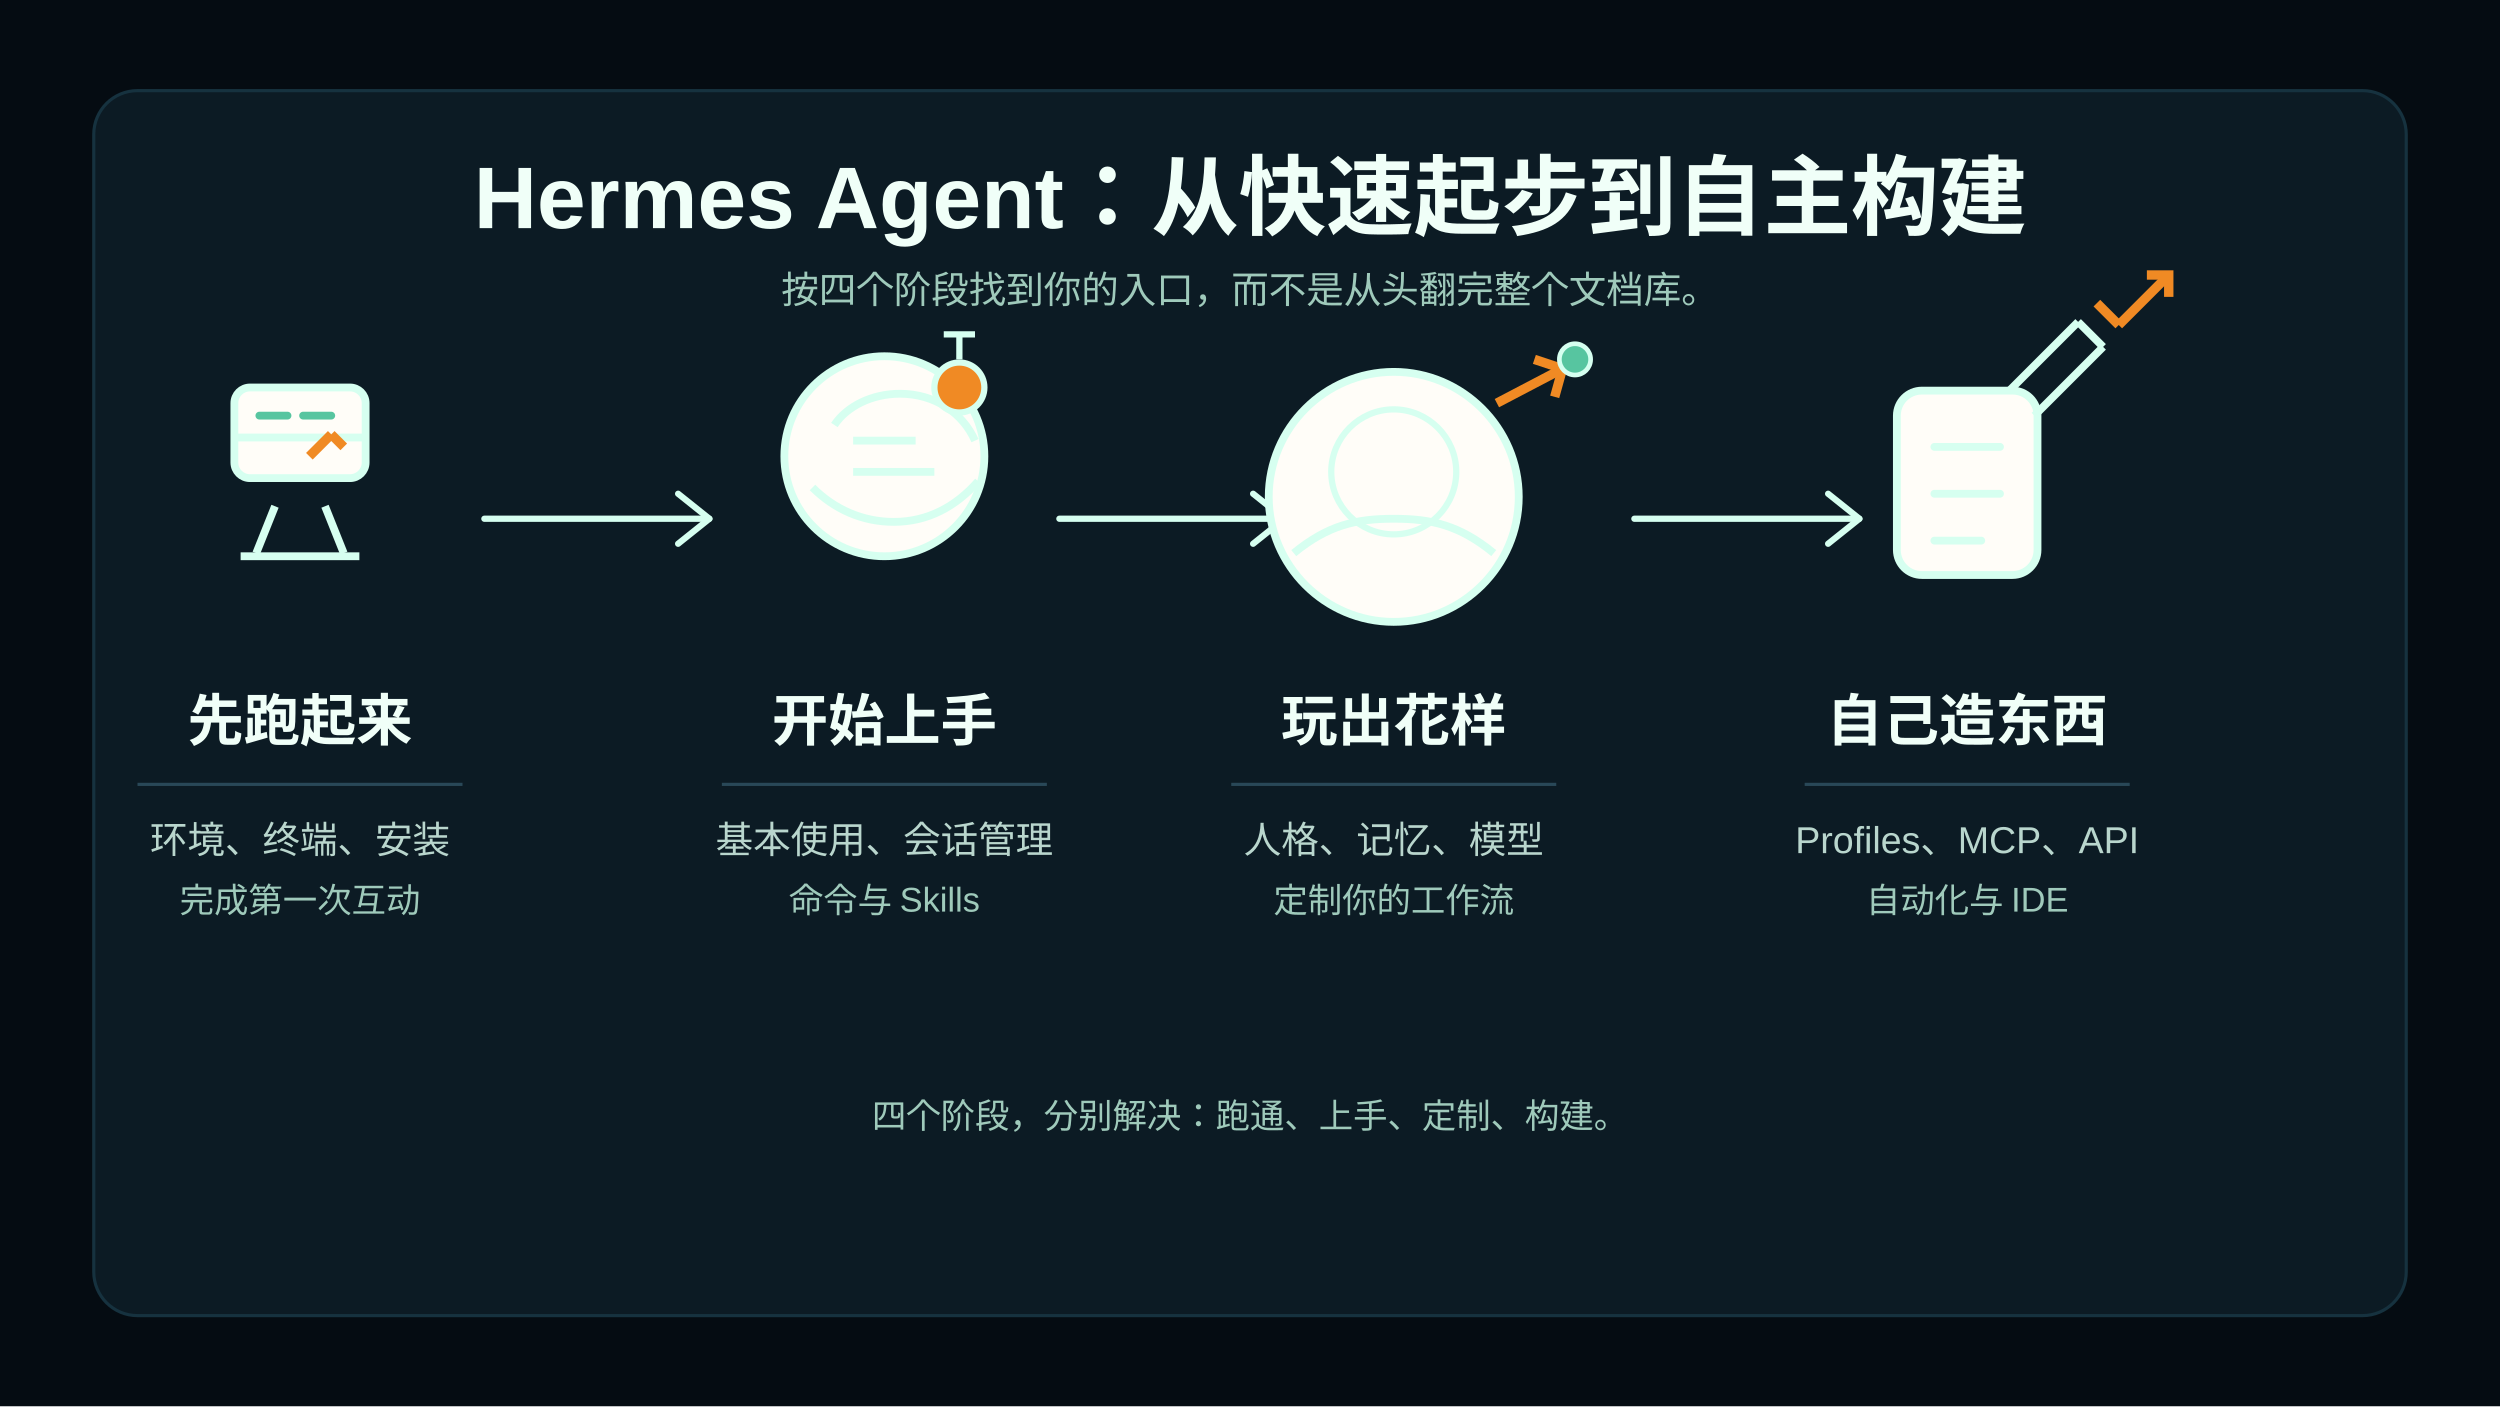
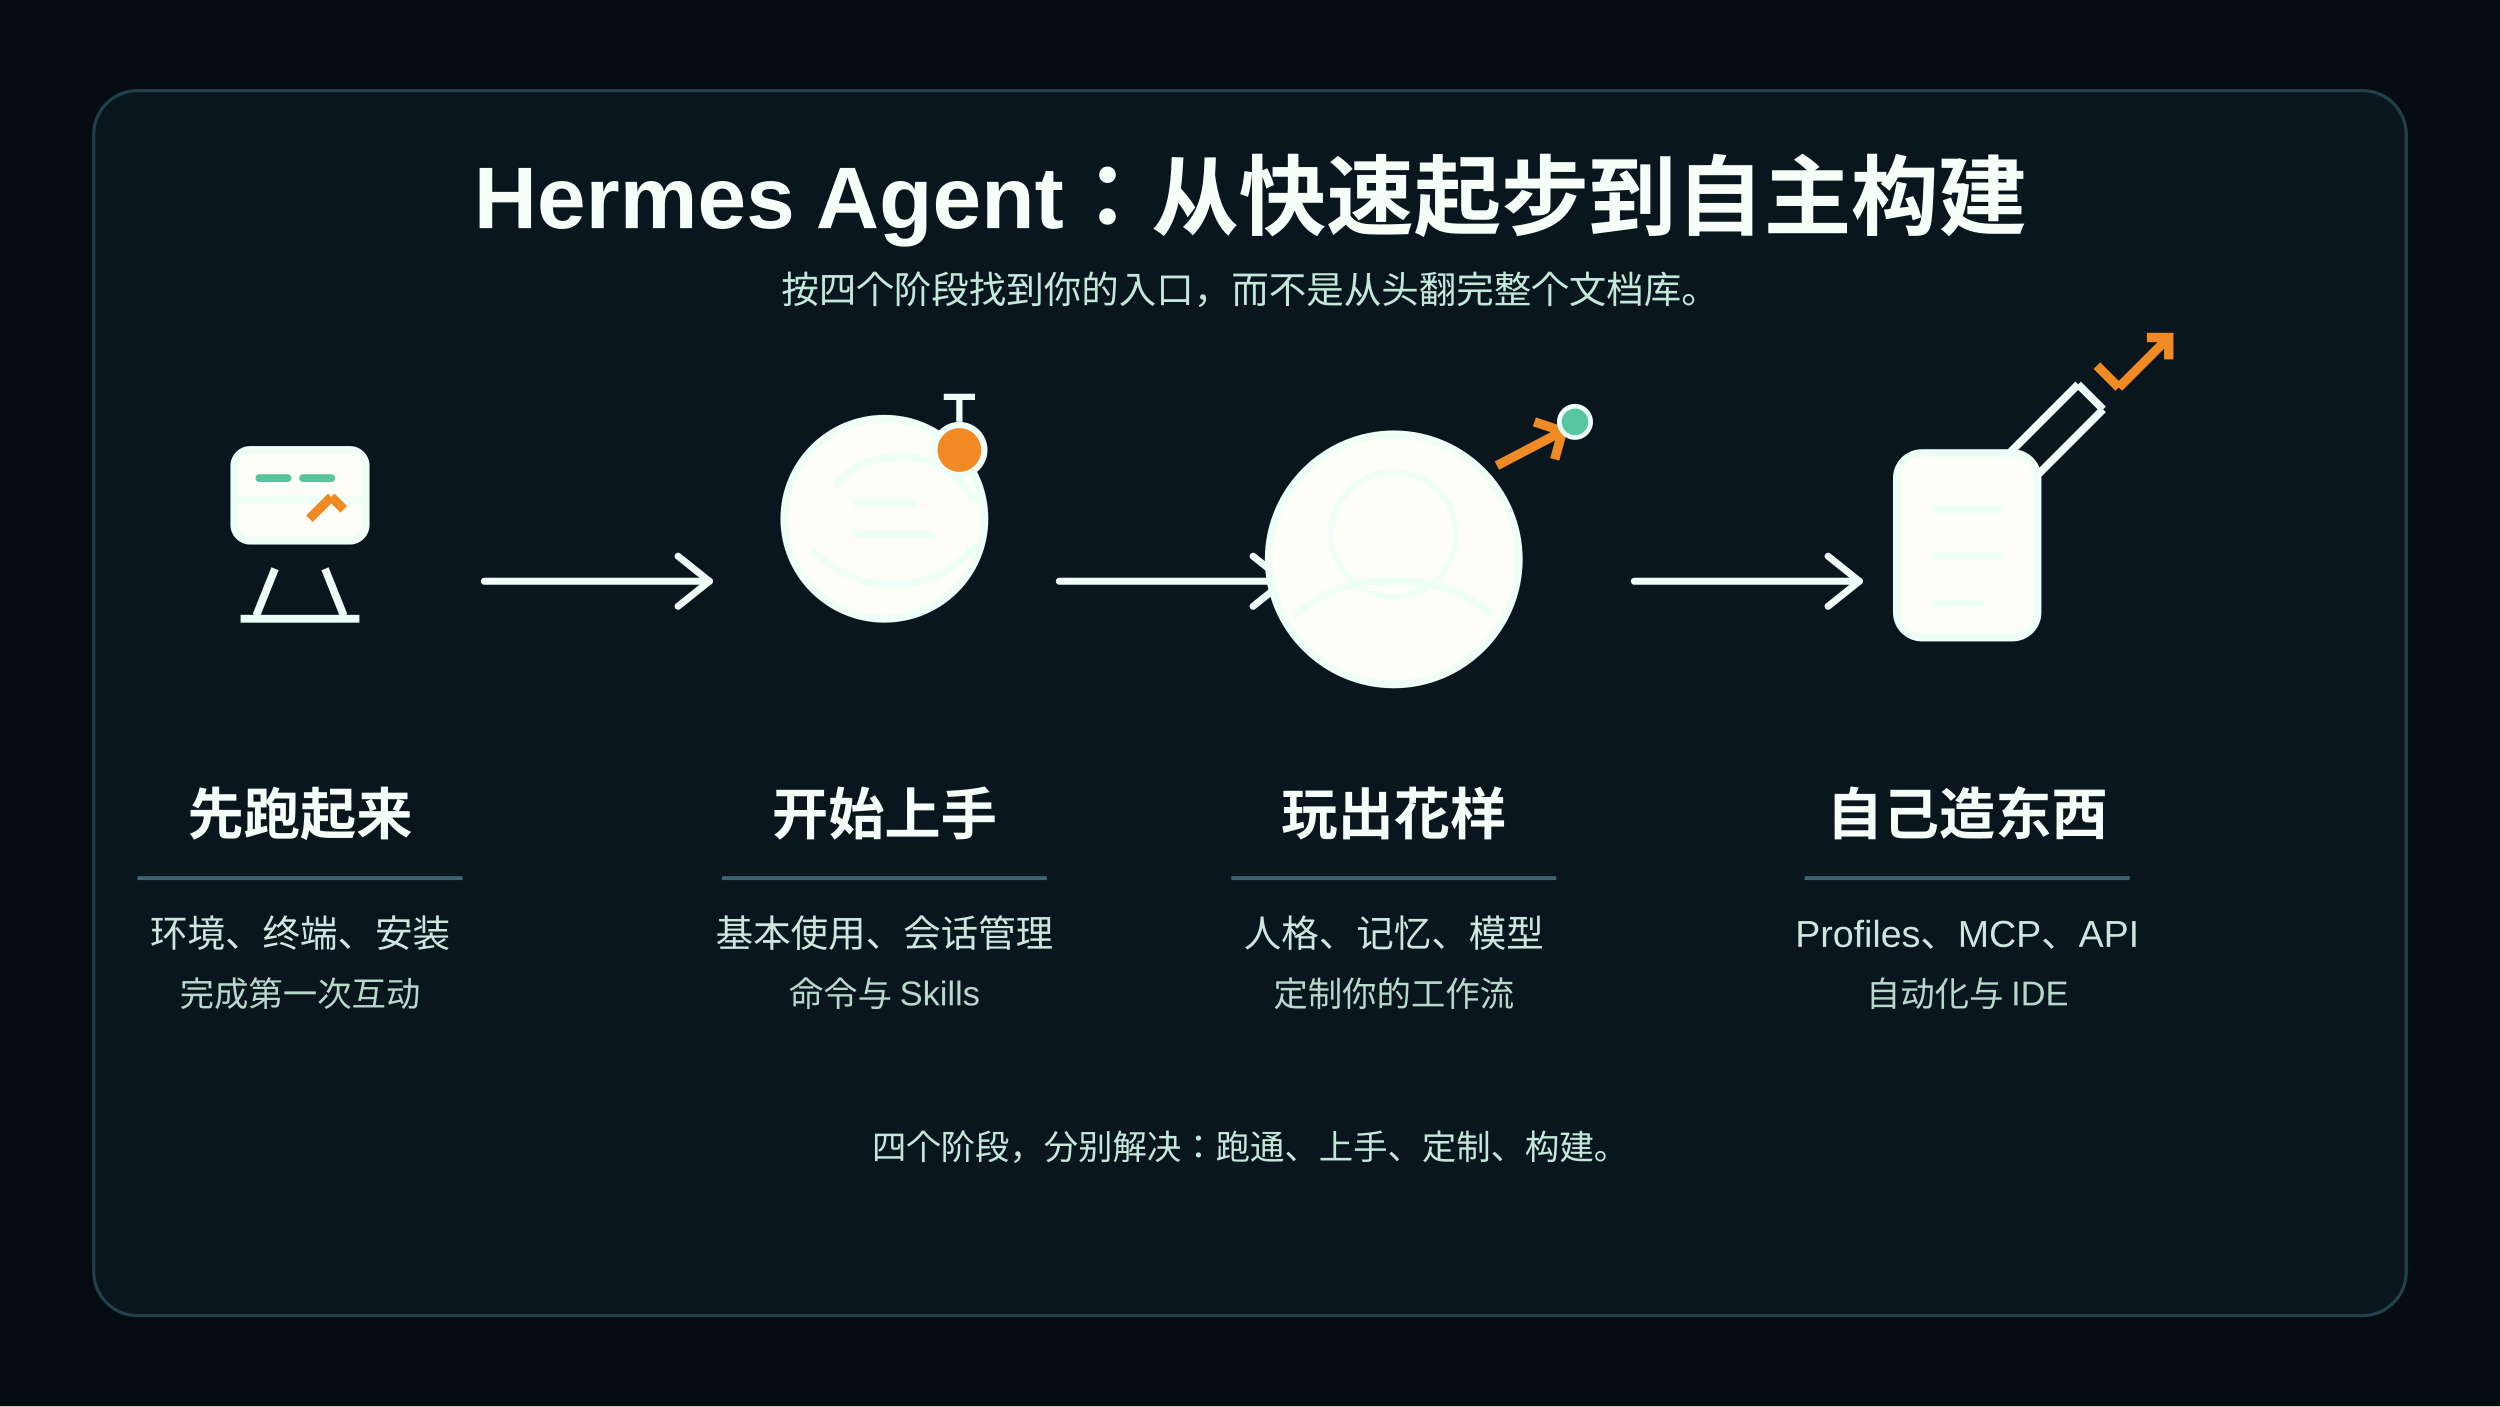
<svg xmlns="http://www.w3.org/2000/svg" width="1600" height="900" viewBox="0 0 1600 900" fill="none">
  <rect width="1600" height="900" fill="#050C12" />
-   <rect x="60" y="58" width="1480" height="784" rx="28" fill="#0C1B24" stroke="#16323F" stroke-width="2" />
-   <text x="800" y="146" text-anchor="middle" fill="#F0FFF8" font-size="56" font-family="Arial, PingFang SC, Microsoft YaHei, sans-serif" font-weight="700">Hermes Agent：从快速起步到自主构建</text>
-   <text x="800" y="194" text-anchor="middle" fill="#9FCABB" font-size="24" font-family="Arial, PingFang SC, Microsoft YaHei, sans-serif">按四个阶段找到你的入口，而不是从头翻完整个文档库。</text>
-   <g stroke="#D6FFF0" stroke-width="4" stroke-linecap="round" stroke-linejoin="round">
-     <path d="M310 332H454" />
-     <path d="M434 316L454 332L434 348" />
-     <path d="M678 332H822" />
-     <path d="M802 316L822 332L802 348" />
-     <path d="M1046 332H1190" />
-     <path d="M1170 316L1190 332L1170 348" />
+   <rect x="60" y="58" width="1480" height="784" rx="28" fill="#09161D" stroke="#22414C" stroke-width="2" />
+   <text x="800" y="146" text-anchor="middle" fill="#F7FFF9" font-size="56" font-family="Arial, PingFang SC, Microsoft YaHei, sans-serif" font-weight="700">Hermes Agent：从快速起步到自主构建</text>
+   <text x="800" y="194" text-anchor="middle" fill="#C3E8DA" font-size="24" font-family="Arial, PingFang SC, Microsoft YaHei, sans-serif">按四个阶段找到你的入口，而不是从头翻完整个文档库。</text>
+   <g stroke="#EEFFF8" stroke-width="4.5" stroke-linecap="round" stroke-linejoin="round">
+     <path d="M310 372H454" />
+     <path d="M434 356L454 372L434 388" />
+     <path d="M678 372H822" />
+     <path d="M802 356L822 372L802 388" />
+     <path d="M1046 372H1190" />
+     <path d="M1170 356L1190 372L1170 388" />
  </g>
  <g>
-     <rect x="150" y="248" width="84" height="58" rx="10" fill="#FFFDF8" stroke="#D6FFF0" stroke-width="5" />
-     <path d="M150 280H234" stroke="#D6FFF0" stroke-width="5" />
-     <path d="M166 266H184" stroke="#57C5A0" stroke-width="5" stroke-linecap="round" />
-     <path d="M194 266H212" stroke="#57C5A0" stroke-width="5" stroke-linecap="round" />
-     <path d="M176 324L164 354" stroke="#D6FFF0" stroke-width="5" />
-     <path d="M208 324L220 354" stroke="#D6FFF0" stroke-width="5" />
-     <path d="M154 356H230" stroke="#D6FFF0" stroke-width="5" />
-     <path d="M198 292L212 278" stroke="#F08A24" stroke-width="6" />
-     <path d="M212 278L220 286" stroke="#F08A24" stroke-width="6" />
+     <rect x="150" y="288" width="84" height="58" rx="10" fill="#FFFDF8" stroke="#EEFFF8" stroke-width="5" />
+     <path d="M150 320H234" stroke="#EEFFF8" stroke-width="5" />
+     <path d="M166 306H184" stroke="#57C5A0" stroke-width="5" stroke-linecap="round" />
+     <path d="M194 306H212" stroke="#57C5A0" stroke-width="5" stroke-linecap="round" />
+     <path d="M176 364L164 394" stroke="#EEFFF8" stroke-width="5" />
+     <path d="M208 364L220 394" stroke="#EEFFF8" stroke-width="5" />
+     <path d="M154 396H230" stroke="#EEFFF8" stroke-width="5" />
+     <path d="M198 332L212 318" stroke="#F08A24" stroke-width="6" />
+     <path d="M212 318L220 326" stroke="#F08A24" stroke-width="6" />
  </g>
  <g>
-     <circle cx="566" cy="292" r="64" stroke="#D6FFF0" stroke-width="5" fill="#FFFDF8" />
-     <path d="M534 272C542 260 558 252 576 252C598 252 616 264 624 282" stroke="#D6FFF0" stroke-width="5" />
-     <path d="M520 312C534 326 552 334 572 334C594 334 612 324 626 308" stroke="#D6FFF0" stroke-width="5" />
-     <path d="M546 282H586" stroke="#D6FFF0" stroke-width="5" />
-     <path d="M546 302H598" stroke="#D6FFF0" stroke-width="5" />
-     <circle cx="614" cy="248" r="16" fill="#F08A24" stroke="#D6FFF0" stroke-width="4" />
-     <path d="M614 230V214" stroke="#D6FFF0" stroke-width="4" />
-     <path d="M604 214H624" stroke="#D6FFF0" stroke-width="4" />
+     <circle cx="566" cy="332" r="64" stroke="#EEFFF8" stroke-width="5" fill="#FFFDF8" />
+     <path d="M534 312C542 300 558 292 576 292C598 292 616 304 624 322" stroke="#EEFFF8" stroke-width="5" />
+     <path d="M520 352C534 366 552 374 572 374C594 374 612 364 626 348" stroke="#EEFFF8" stroke-width="5" />
+     <path d="M546 322H586" stroke="#EEFFF8" stroke-width="5" />
+     <path d="M546 342H598" stroke="#EEFFF8" stroke-width="5" />
+     <circle cx="614" cy="288" r="16" fill="#F08A24" stroke="#EEFFF8" stroke-width="4" />
+     <path d="M614 270V254" stroke="#EEFFF8" stroke-width="4" />
+     <path d="M604 254H624" stroke="#EEFFF8" stroke-width="4" />
  </g>
  <g>
-     <path d="M892 238C936 238 972 274 972 318C972 362 936 398 892 398C848 398 812 362 812 318C812 274 848 238 892 238Z" stroke="#D6FFF0" stroke-width="5" fill="#FFFDF8" />
-     <path d="M892 262C914 262 932 280 932 302C932 324 914 342 892 342C870 342 852 324 852 302C852 280 870 262 892 262Z" stroke="#D6FFF0" stroke-width="4" />
-     <path d="M828 354C850 336 868 332 892 332C916 332 934 336 956 354" stroke="#D6FFF0" stroke-width="5" />
-     <path d="M958 258L1000 236" stroke="#F08A24" stroke-width="6" />
-     <path d="M1000 236L995 254" stroke="#F08A24" stroke-width="6" />
-     <path d="M1000 236L982 230" stroke="#F08A24" stroke-width="6" />
-     <circle cx="1008" cy="230" r="10" fill="#57C5A0" stroke="#D6FFF0" stroke-width="3" />
+     <path d="M892 278C936 278 972 314 972 358C972 402 936 438 892 438C848 438 812 402 812 358C812 314 848 278 892 278Z" stroke="#EEFFF8" stroke-width="5" fill="#FFFDF8" />
+     <path d="M892 302C914 302 932 320 932 342C932 364 914 382 892 382C870 382 852 364 852 342C852 320 870 302 892 302Z" stroke="#EEFFF8" stroke-width="4" />
+     <path d="M828 394C850 376 868 372 892 372C916 372 934 376 956 394" stroke="#EEFFF8" stroke-width="5" />
+     <path d="M958 298L1000 276" stroke="#F08A24" stroke-width="6" />
+     <path d="M1000 276L995 294" stroke="#F08A24" stroke-width="6" />
+     <path d="M1000 276L982 270" stroke="#F08A24" stroke-width="6" />
+     <circle cx="1008" cy="270" r="10" fill="#57C5A0" stroke="#EEFFF8" stroke-width="3" />
  </g>
  <g>
-     <rect x="1214" y="250" width="90" height="118" rx="16" fill="#FFFDF8" stroke="#D6FFF0" stroke-width="5" />
-     <path d="M1238 286H1280" stroke="#D6FFF0" stroke-width="5" stroke-linecap="round" />
-     <path d="M1238 316H1280" stroke="#D6FFF0" stroke-width="5" stroke-linecap="round" />
-     <path d="M1238 346H1268" stroke="#D6FFF0" stroke-width="5" stroke-linecap="round" />
-     <path d="M1286 250L1330 206" stroke="#D6FFF0" stroke-width="5" />
-     <path d="M1330 206L1346 222" stroke="#D6FFF0" stroke-width="5" />
-     <path d="M1346 222L1302 266" stroke="#D6FFF0" stroke-width="5" />
-     <path d="M1342 194L1356 208" stroke="#F08A24" stroke-width="6" />
-     <path d="M1356 208L1388 176" stroke="#F08A24" stroke-width="6" />
-     <path d="M1374 176H1388V190" stroke="#F08A24" stroke-width="6" />
+     <rect x="1214" y="290" width="90" height="118" rx="16" fill="#FFFDF8" stroke="#EEFFF8" stroke-width="5" />
+     <path d="M1238 326H1280" stroke="#EEFFF8" stroke-width="5" stroke-linecap="round" />
+     <path d="M1238 356H1280" stroke="#EEFFF8" stroke-width="5" stroke-linecap="round" />
+     <path d="M1238 386H1268" stroke="#EEFFF8" stroke-width="5" stroke-linecap="round" />
+     <path d="M1286 290L1330 246" stroke="#EEFFF8" stroke-width="5" />
+     <path d="M1330 246L1346 262" stroke="#EEFFF8" stroke-width="5" />
+     <path d="M1346 262L1302 306" stroke="#EEFFF8" stroke-width="5" />
+     <path d="M1342 234L1356 248" stroke="#F08A24" stroke-width="6" />
+     <path d="M1356 248L1388 216" stroke="#F08A24" stroke-width="6" />
+     <path d="M1374 216H1388V230" stroke="#F08A24" stroke-width="6" />
  </g>
  <g>
-     <text x="192" y="474" text-anchor="middle" fill="#F0FFF8" font-size="36" font-family="Arial, PingFang SC, Microsoft YaHei, sans-serif" font-weight="700">先跑起来</text>
-     <path d="M88 502H296" stroke="#294858" stroke-width="2" />
-     <text x="192" y="546" text-anchor="middle" fill="#B9D6CD" font-size="24" font-family="Arial, PingFang SC, Microsoft YaHei, sans-serif">环境、终端、安装</text>
-     <text x="192" y="584" text-anchor="middle" fill="#9FCABB" font-size="22" font-family="Arial, PingFang SC, Microsoft YaHei, sans-serif">完成第一次互动</text>
+     <text x="192" y="534" text-anchor="middle" fill="#F7FFF9" font-size="36" font-family="Arial, PingFang SC, Microsoft YaHei, sans-serif" font-weight="700">先跑起来</text>
+     <path d="M88 562H296" stroke="#3A6672" stroke-width="2.5" />
+     <text x="192" y="606" text-anchor="middle" fill="#CFE6DE" font-size="24" font-family="Arial, PingFang SC, Microsoft YaHei, sans-serif">环境、终端、安装</text>
+     <text x="192" y="644" text-anchor="middle" fill="#B7D8CB" font-size="22" font-family="Arial, PingFang SC, Microsoft YaHei, sans-serif">完成第一次互动</text>
  </g>
  <g>
-     <text x="566" y="474" text-anchor="middle" fill="#F0FFF8" font-size="36" font-family="Arial, PingFang SC, Microsoft YaHei, sans-serif" font-weight="700">开始上手</text>
-     <path d="M462 502H670" stroke="#294858" stroke-width="2" />
-     <text x="566" y="546" text-anchor="middle" fill="#B9D6CD" font-size="24" font-family="Arial, PingFang SC, Microsoft YaHei, sans-serif">基本使用、会话管理</text>
-     <text x="566" y="584" text-anchor="middle" fill="#9FCABB" font-size="22" font-family="Arial, PingFang SC, Microsoft YaHei, sans-serif">命令与 Skills</text>
+     <text x="566" y="534" text-anchor="middle" fill="#F7FFF9" font-size="36" font-family="Arial, PingFang SC, Microsoft YaHei, sans-serif" font-weight="700">开始上手</text>
+     <path d="M462 562H670" stroke="#3A6672" stroke-width="2.5" />
+     <text x="566" y="606" text-anchor="middle" fill="#CFE6DE" font-size="24" font-family="Arial, PingFang SC, Microsoft YaHei, sans-serif">基本使用、会话管理</text>
+     <text x="566" y="644" text-anchor="middle" fill="#B7D8CB" font-size="22" font-family="Arial, PingFang SC, Microsoft YaHei, sans-serif">命令与 Skills</text>
  </g>
  <g>
-     <text x="892" y="474" text-anchor="middle" fill="#F0FFF8" font-size="36" font-family="Arial, PingFang SC, Microsoft YaHei, sans-serif" font-weight="700">玩出花样</text>
-     <path d="M788 502H996" stroke="#294858" stroke-width="2" />
-     <text x="892" y="546" text-anchor="middle" fill="#B9D6CD" font-size="24" font-family="Arial, PingFang SC, Microsoft YaHei, sans-serif">人格、记忆、模型</text>
-     <text x="892" y="584" text-anchor="middle" fill="#9FCABB" font-size="22" font-family="Arial, PingFang SC, Microsoft YaHei, sans-serif">定制你的工作流</text>
+     <text x="892" y="534" text-anchor="middle" fill="#F7FFF9" font-size="36" font-family="Arial, PingFang SC, Microsoft YaHei, sans-serif" font-weight="700">玩出花样</text>
+     <path d="M788 562H996" stroke="#3A6672" stroke-width="2.5" />
+     <text x="892" y="606" text-anchor="middle" fill="#CFE6DE" font-size="24" font-family="Arial, PingFang SC, Microsoft YaHei, sans-serif">人格、记忆、模型</text>
+     <text x="892" y="644" text-anchor="middle" fill="#B7D8CB" font-size="22" font-family="Arial, PingFang SC, Microsoft YaHei, sans-serif">定制你的工作流</text>
  </g>
  <g>
-     <text x="1259" y="474" text-anchor="middle" fill="#F0FFF8" font-size="36" font-family="Arial, PingFang SC, Microsoft YaHei, sans-serif" font-weight="700">自己造东西</text>
-     <path d="M1155 502H1363" stroke="#294858" stroke-width="2" />
-     <text x="1259" y="546" text-anchor="middle" fill="#B9D6CD" font-size="24" font-family="Arial, PingFang SC, Microsoft YaHei, sans-serif">Profiles、MCP、API</text>
-     <text x="1259" y="584" text-anchor="middle" fill="#9FCABB" font-size="22" font-family="Arial, PingFang SC, Microsoft YaHei, sans-serif">自动化与 IDE</text>
+     <text x="1259" y="534" text-anchor="middle" fill="#F7FFF9" font-size="36" font-family="Arial, PingFang SC, Microsoft YaHei, sans-serif" font-weight="700">自己造东西</text>
+     <path d="M1155 562H1363" stroke="#3A6672" stroke-width="2.5" />
+     <text x="1259" y="606" text-anchor="middle" fill="#CFE6DE" font-size="24" font-family="Arial, PingFang SC, Microsoft YaHei, sans-serif">Profiles、MCP、API</text>
+     <text x="1259" y="644" text-anchor="middle" fill="#B7D8CB" font-size="22" font-family="Arial, PingFang SC, Microsoft YaHei, sans-serif">自动化与 IDE</text>
  </g>
-   <text x="800" y="722" text-anchor="middle" fill="#9FCABB" font-size="22" font-family="Arial, PingFang SC, Microsoft YaHei, sans-serif">四个阶段，分别解决：跑通、上手、定制、构建。</text>
+   <text x="800" y="742" text-anchor="middle" fill="#C3E8DA" font-size="22" font-family="Arial, PingFang SC, Microsoft YaHei, sans-serif">四个阶段，分别解决：跑通、上手、定制、构建。</text>
</svg>
